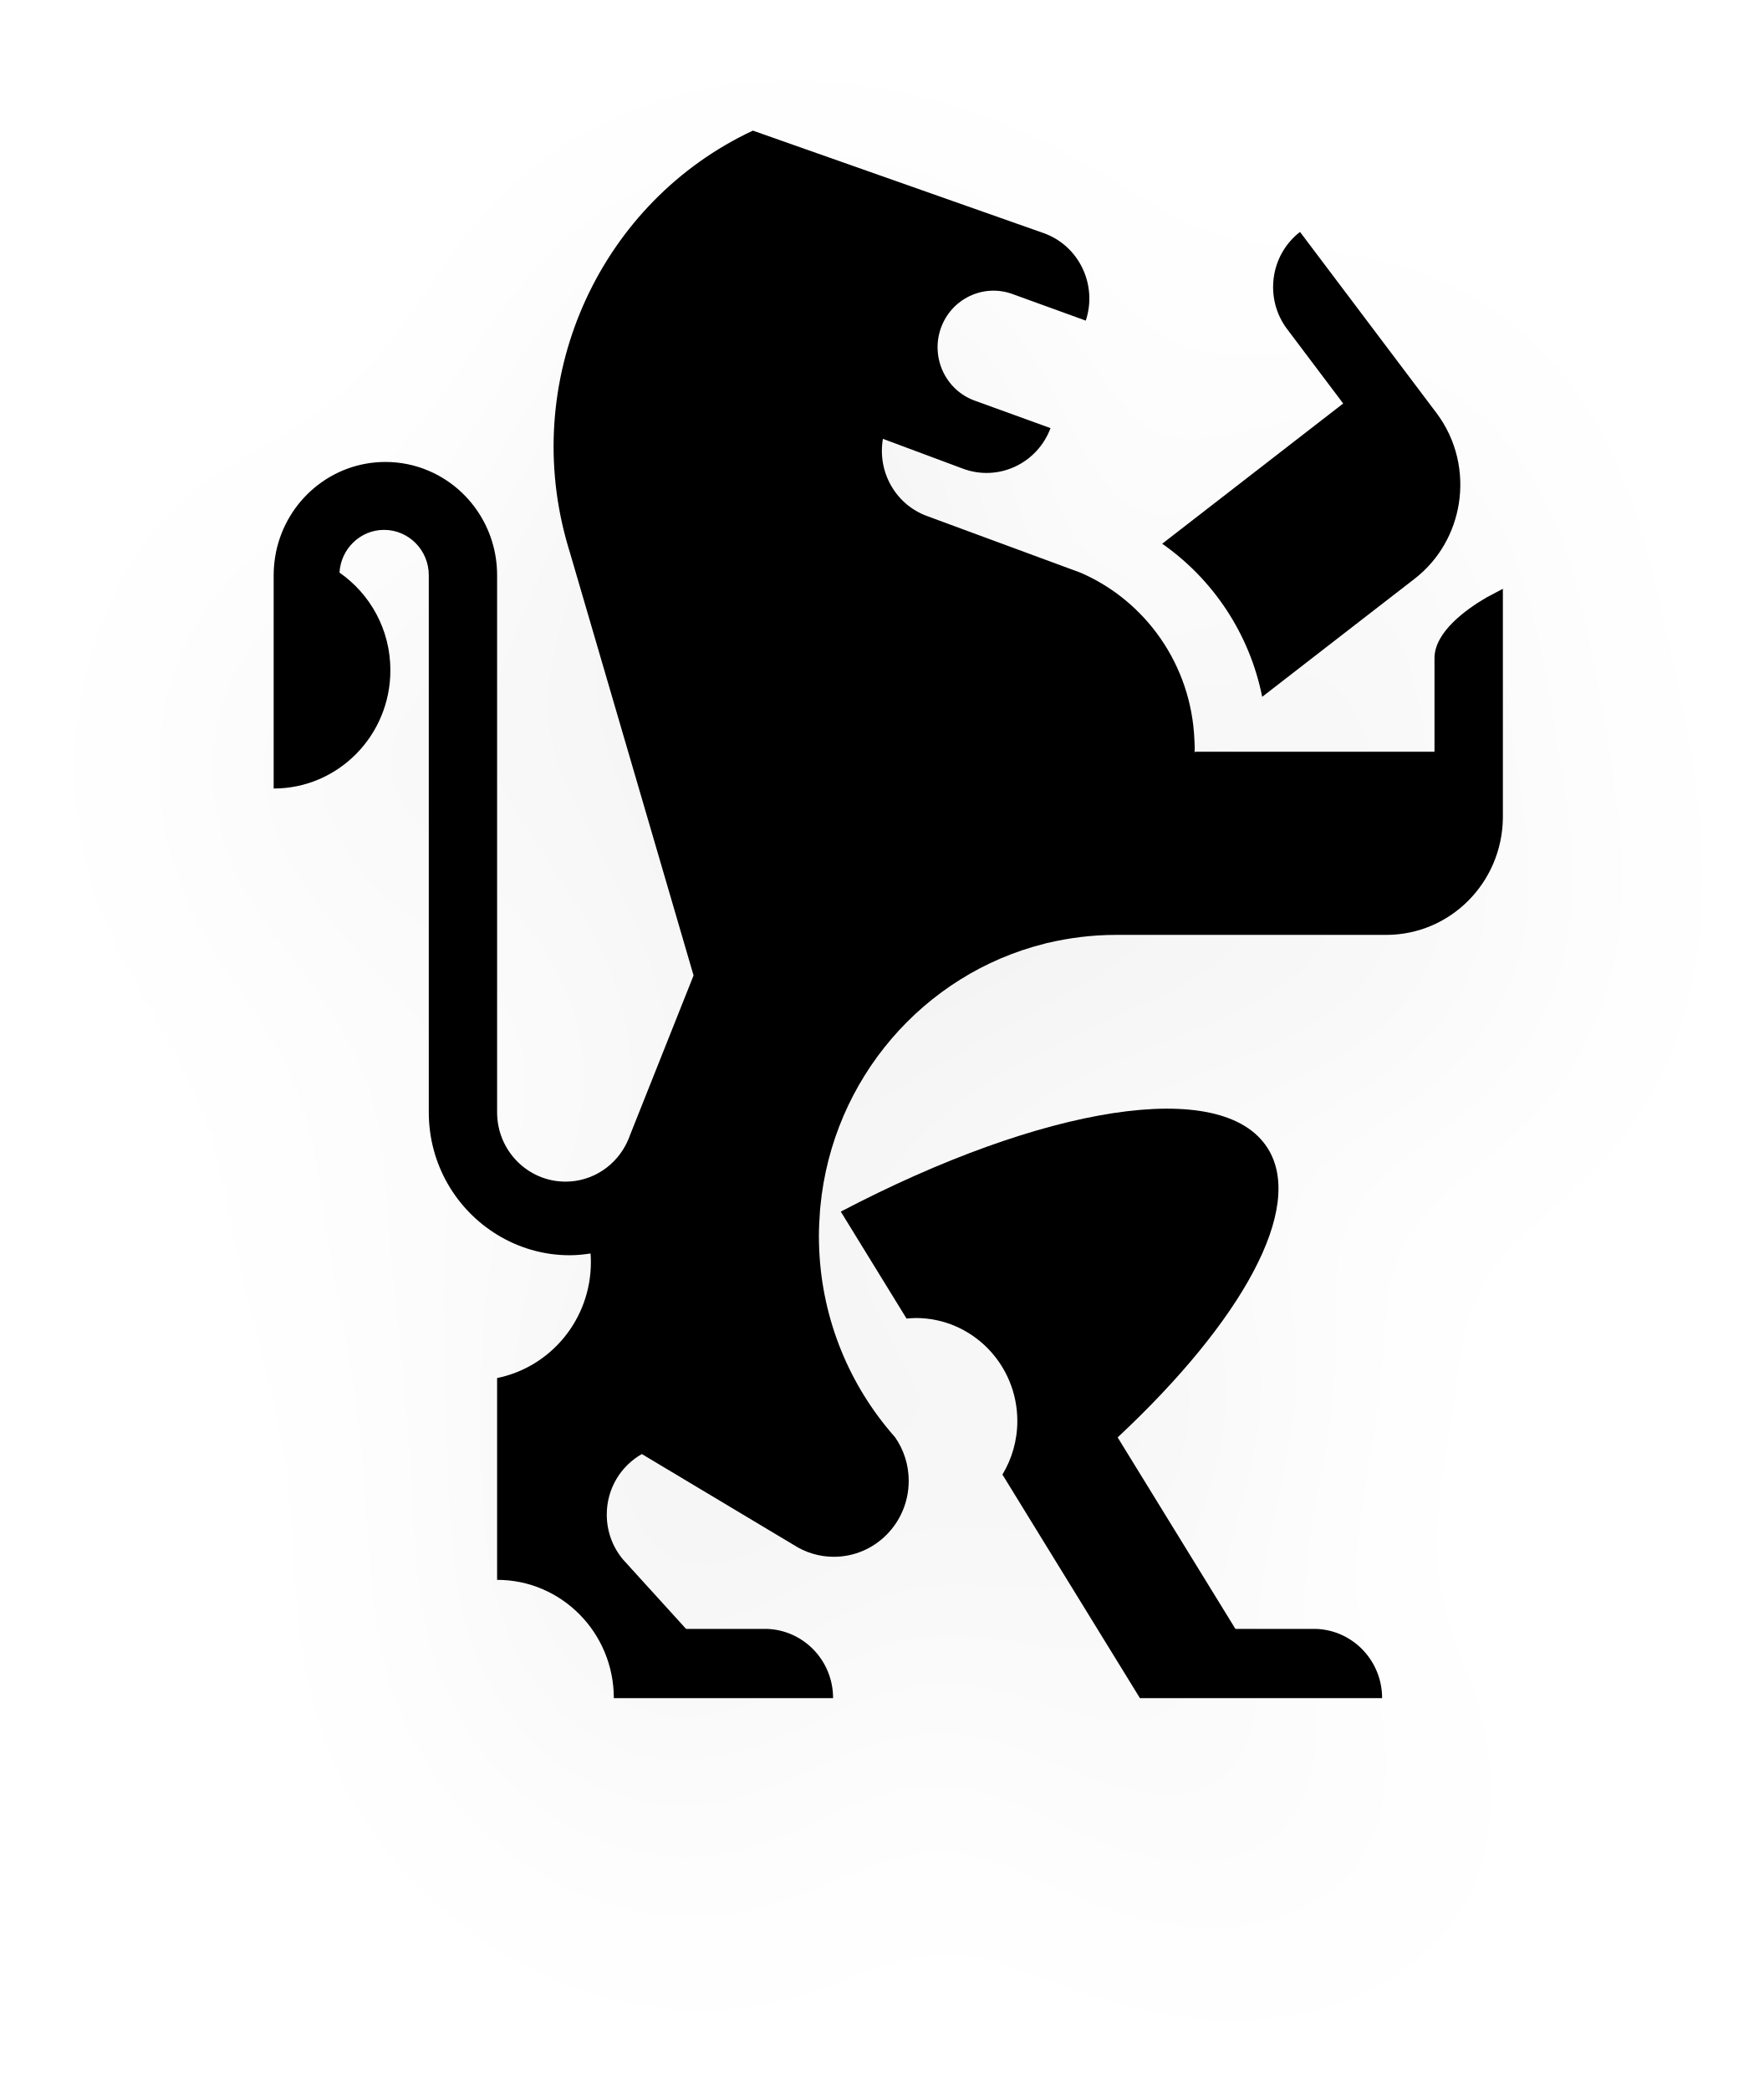
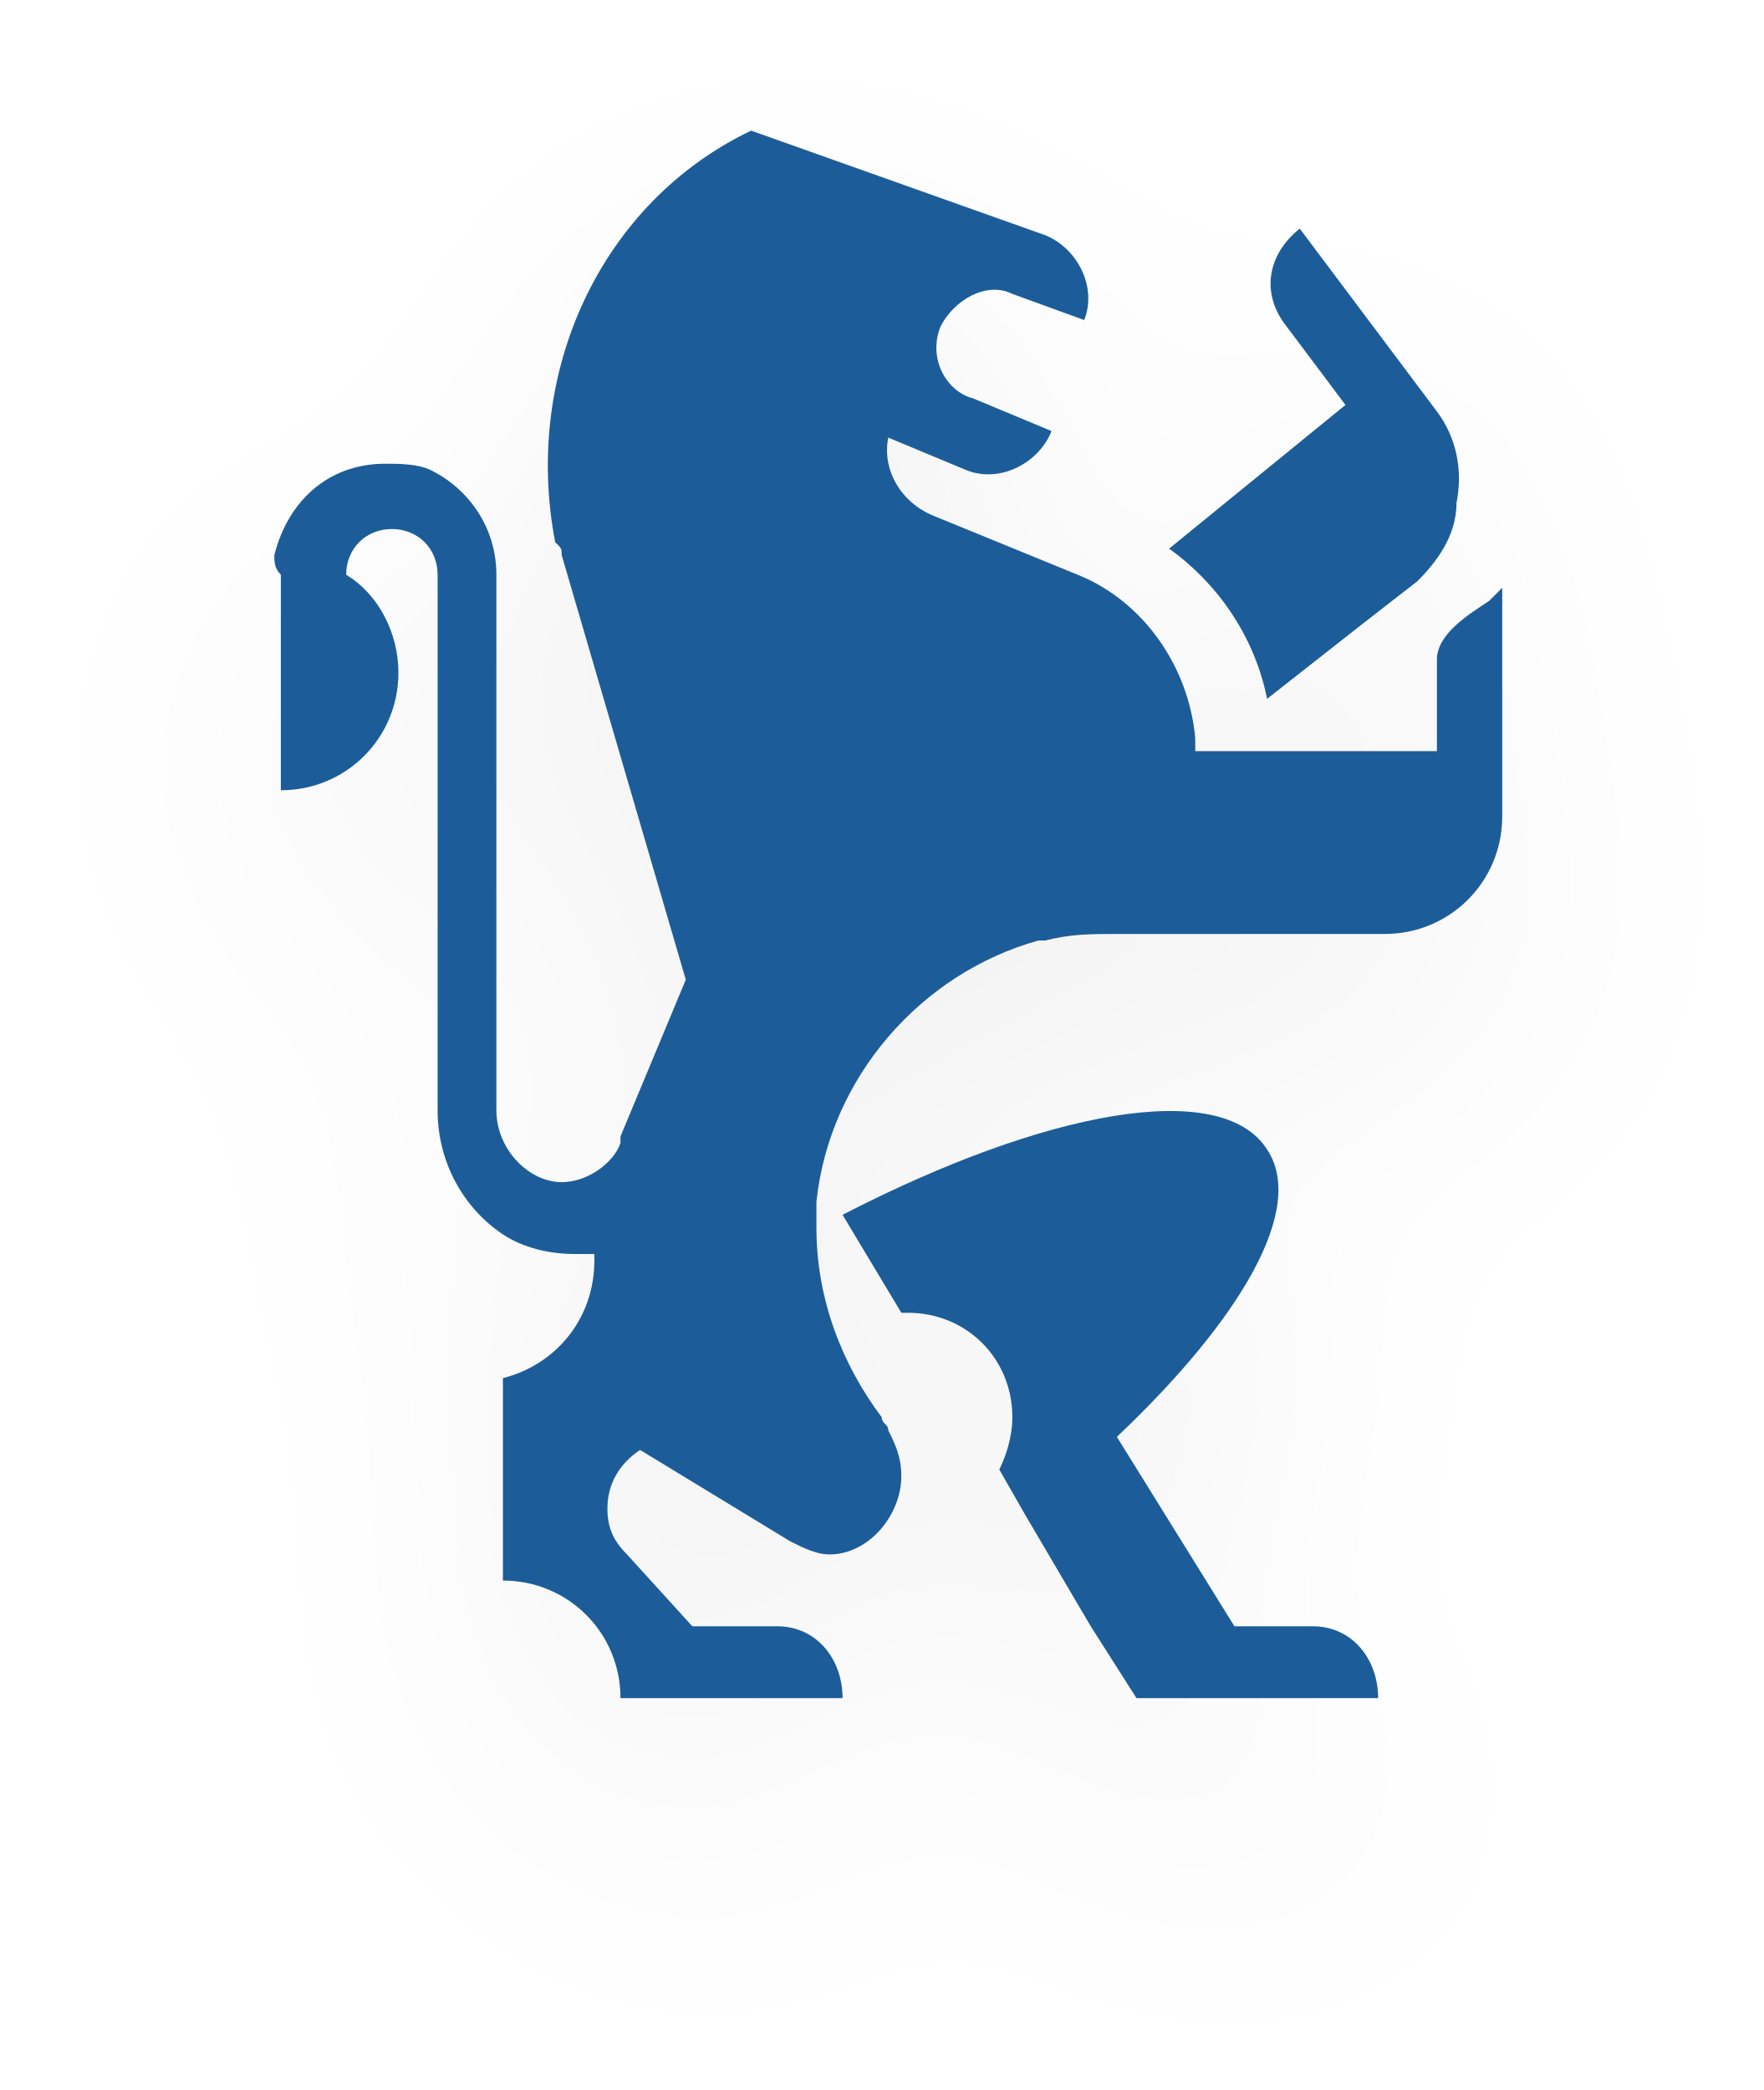
- <svg xmlns="http://www.w3.org/2000/svg" width="27px" height="32px" viewBox="0 0 27 32" version="1.1">
-   <defs>
-     <filter x="-50%" y="-50%" width="200%" height="200%" filterUnits="objectBoundingBox" id="filter-1">
-       <feOffset dx="0" dy="2" in="SourceAlpha" result="shadowOffsetOuter1" />
-       <feGaussianBlur stdDeviation="2" in="shadowOffsetOuter1" result="shadowBlurOuter1" />
-       <feColorMatrix values="0 0 0 0 0   0 0 0 0 0   0 0 0 0 0  0 0 0 0.05 0" type="matrix" in="shadowBlurOuter1" result="shadowMatrixOuter1" />
-       <feMerge>
-         <feMergeNode in="shadowMatrixOuter1" />
-         <feMergeNode in="SourceGraphic" />
-       </feMerge>
-     </filter>
-   </defs>
-   <g id="OPt-2" stroke="none" stroke-width="1" fill="none" fill-rule="evenodd">
-     <g id="prog2_pro3_Mobile-Portrait_opt2-Copy-2" transform="translate(-10, -15)" fill="#000000">
+ <svg xmlns="http://www.w3.org/2000/svg" version="1.1" id="Layer_1" x="0px" y="0px" viewBox="0 0 27 32" style="enable-background:new 0 0 27 32;" xml:space="preserve">
+   <style type="text/css">
+ 	.st0{filter:url(#filter-1);}
+ 	.st1{fill:#1C5D99;}
+ </style>
+   <filter filterUnits="objectBoundingBox" height="200%" id="filter-1" width="200%" x="-50%" y="-50%">
+     <feOffset dx="0" dy="2" in="SourceAlpha" result="shadowOffsetOuter1" />
+     <feGaussianBlur in="shadowOffsetOuter1" result="shadowBlurOuter1" stdDeviation="2" />
+     <feColorMatrix in="shadowBlurOuter1" result="shadowMatrixOuter1" type="matrix" values="0 0 0 0 0   0 0 0 0 0   0 0 0 0 0  0 0 0 0.05 0">
+ 		</feColorMatrix>
+     <feMerge>
+       <feMergeNode in="shadowMatrixOuter1" />
+       <feMergeNode in="SourceGraphic" />
+     </feMerge>
+   </filter>
+   <g id="OPt-2">
+     <g id="prog2_pro3_Mobile-Portrait_opt2-Copy-2" transform="translate(-10, -15)">
      <g id="nav">
-         <g id="Group-6" filter="url(#filter-1)">
-           <g id="ic_home" transform="translate(14, 17)">
-             <g id="Group" transform="translate(9.6, 12) scale(-1, 1) translate(-9.6, -12) ">
-               <path d="M1.542,6.862 L2.436,7.554 L3.875,8.669 C4.069,7.7 4.63,6.867 5.406,6.325 L2.635,4.178 L3.493,3.039 C3.844,2.573 3.756,1.907 3.296,1.551 L1.207,4.323 C0.898,4.733 0.79,5.235 0.864,5.708 C0.934,6.15 1.163,6.568 1.542,6.862 L1.542,6.862 Z" id="Shape" />
-               <path d="M10.327,16.551 C7.236,14.931 4.483,14.473 3.788,15.585 C3.218,16.499 4.188,18.233 6.088,20.008 L4.285,22.94 L3.057,22.94 C2.492,22.956 2.039,23.424 2.039,24 L3.633,24 L5.747,24 L6.399,22.94 L7.444,21.241 L7.852,20.577 C7.708,20.338 7.624,20.057 7.624,19.757 C7.624,18.886 8.321,18.18 9.18,18.18 C9.227,18.18 9.274,18.185 9.32,18.189 L10.327,16.551 L10.327,16.551 Z" id="Shape" />
-               <path d="M18.974,6.453 C18.812,5.665 18.124,5.073 17.299,5.073 C17.064,5.073 16.839,5.121 16.635,5.209 C16.021,5.471 15.589,6.088 15.589,6.807 L15.589,15.031 C15.589,15.617 15.12,16.092 14.542,16.092 C14.121,16.092 13.759,15.84 13.593,15.476 C13.578,15.444 13.565,15.411 13.553,15.377 L12.581,12.935 L14.468,6.481 C14.469,6.477 14.471,6.472 14.472,6.468 C14.495,6.396 14.515,6.323 14.535,6.251 C15.222,3.722 13.986,1.082 11.673,0 L7.23,1.566 C6.684,1.755 6.393,2.356 6.576,2.909 L7.701,2.501 C8.146,2.34 8.636,2.575 8.795,3.025 C8.954,3.476 8.722,3.973 8.277,4.134 L7.116,4.555 C7.319,5.099 7.916,5.377 8.456,5.176 L9.682,4.719 C9.769,5.22 9.492,5.725 9.004,5.902 L6.655,6.769 C5.664,7.198 4.961,8.176 4.913,9.325 C4.911,9.367 4.908,9.409 4.908,9.452 C4.908,9.478 4.911,9.504 4.911,9.53 C4.907,9.518 4.904,9.51 4.904,9.51 L1.237,9.51 L1.237,8.076 C1.237,7.676 0.749,7.327 0.439,7.147 L0.19,7.015 L0.19,10.528 C0.204,11.517 0.997,12.314 1.976,12.314 L6.111,12.314 C6.478,12.314 6.834,12.359 7.175,12.441 C7.158,12.437 7.142,12.431 7.125,12.426 C7.143,12.432 7.161,12.437 7.179,12.441 C7.19,12.444 7.2,12.447 7.211,12.45 C9.054,12.912 10.454,14.514 10.64,16.477 C10.644,16.511 10.646,16.545 10.648,16.58 C10.656,16.694 10.662,16.808 10.662,16.924 C10.662,18.028 10.278,19.042 9.639,19.836 C9.593,19.894 9.544,19.951 9.495,20.007 C9.364,20.196 9.287,20.425 9.287,20.673 C9.287,21.315 9.8,21.836 10.434,21.836 C10.661,21.836 10.873,21.768 11.052,21.652 L13.373,20.263 C13.694,20.445 13.91,20.791 13.91,21.19 C13.91,21.453 13.816,21.694 13.659,21.88 L12.696,22.94 L11.52,22.94 L11.52,22.94 L11.463,22.94 C10.898,22.956 10.445,23.424 10.445,24 L12.538,24 L12.538,24 L13.802,24 C13.802,23 14.602,22.189 15.589,22.189 L15.589,19.099 C14.77,18.934 14.153,18.202 14.153,17.323 C14.153,17.279 14.155,17.236 14.158,17.192 C14.263,17.208 14.369,17.219 14.478,17.219 C14.885,17.219 15.264,17.103 15.589,16.904 C16.215,16.521 16.635,15.827 16.635,15.031 L16.635,6.807 C16.635,6.424 16.942,6.113 17.32,6.113 C17.684,6.113 17.981,6.403 18.002,6.767 C17.532,7.094 17.223,7.641 17.223,8.262 C17.223,9.263 18.023,10.073 19.01,10.073 L19.01,6.807 C19.01,6.686 18.997,6.567 18.974,6.453 L18.974,6.453 Z" id="Shape" />
+         <g id="Group-6" class="st0">
+           <g id="ic_home_1_" transform="translate(14, 17)">
+             <g id="Group_1_" transform="translate(9.6, 12) scale(-1, 1) translate(-9.6, -12) ">
+               <path id="Shape_5_" class="st1" d="M1.5,6.9l0.9,0.7l1.4,1.1c0.2-1,0.8-1.8,1.5-2.3L2.6,4.2L3.5,3c0.4-0.5,0.3-1.1-0.2-1.5        L1.2,4.3C0.9,4.7,0.8,5.2,0.9,5.7C0.9,6.2,1.2,6.6,1.5,6.9L1.5,6.9z" />
+               <path id="Shape_4_" class="st1" d="M10.3,16.6c-3.1-1.6-5.8-2.1-6.5-1c-0.6,0.9,0.4,2.6,2.3,4.4l-1.8,2.9H3.1        c-0.6,0-1,0.5-1,1.1h1.6h2.1l0.7-1.1l1-1.7l0.4-0.7c-0.1-0.2-0.2-0.5-0.2-0.8c0-0.9,0.7-1.6,1.6-1.6c0,0,0.1,0,0.1,0        L10.3,16.6L10.3,16.6z" />
+               <path id="Shape_3_" class="st1" d="M19,6.5c-0.2-0.8-0.8-1.4-1.7-1.4c-0.2,0-0.5,0-0.7,0.1c-0.6,0.3-1,0.9-1,1.6V15        c0,0.6-0.5,1.1-1,1.1c-0.4,0-0.8-0.3-0.9-0.6c0,0,0-0.1,0-0.1l-1-2.4l1.9-6.5c0,0,0,0,0,0c0-0.1,0-0.1,0.1-0.2        C15.2,3.7,14,1.1,11.7,0L7.2,1.6C6.7,1.8,6.4,2.4,6.6,2.9l1.1-0.4C8.1,2.3,8.6,2.6,8.8,3C9,3.5,8.7,4,8.3,4.1L7.1,4.6        c0.2,0.5,0.8,0.8,1.3,0.6l1.2-0.5c0.1,0.5-0.2,1-0.7,1.2L6.7,6.8C5.7,7.2,5,8.2,4.9,9.3c0,0,0,0.1,0,0.1c0,0,0,0.1,0,0.1        c0,0,0,0,0,0H1.2V8.1c0-0.4-0.5-0.7-0.8-0.9L0.2,7v3.5c0,1,0.8,1.8,1.8,1.8h4.1c0.4,0,0.7,0,1.1,0.1c0,0,0,0,0,0        c0,0,0,0,0.1,0c0,0,0,0,0,0c1.8,0.5,3.2,2.1,3.4,4c0,0,0,0.1,0,0.1c0,0.1,0,0.2,0,0.3c0,1.1-0.4,2.1-1,2.9        c0,0.1-0.1,0.1-0.1,0.2c-0.1,0.2-0.2,0.4-0.2,0.7c0,0.6,0.5,1.2,1.1,1.2c0.2,0,0.4-0.1,0.6-0.2l2.3-1.4        c0.3,0.2,0.5,0.5,0.5,0.9c0,0.3-0.1,0.5-0.3,0.7l-1,1.1h-1.2h0h-0.1c-0.6,0-1,0.5-1,1.1h2.1h0h1.3c0-1,0.8-1.8,1.8-1.8v-3.1        c-0.8-0.2-1.4-0.9-1.4-1.8c0,0,0-0.1,0-0.1c0.1,0,0.2,0,0.3,0c0.4,0,0.8-0.1,1.1-0.3c0.6-0.4,1-1.1,1-1.9V6.8        c0-0.4,0.3-0.7,0.7-0.7c0.4,0,0.7,0.3,0.7,0.7c-0.5,0.3-0.8,0.9-0.8,1.5c0,1,0.8,1.8,1.8,1.8V6.8C19,6.7,19,6.6,19,6.5L19,6.5        z" />
            </g>
          </g>
        </g>
      </g>
    </g>
  </g>
</svg>
